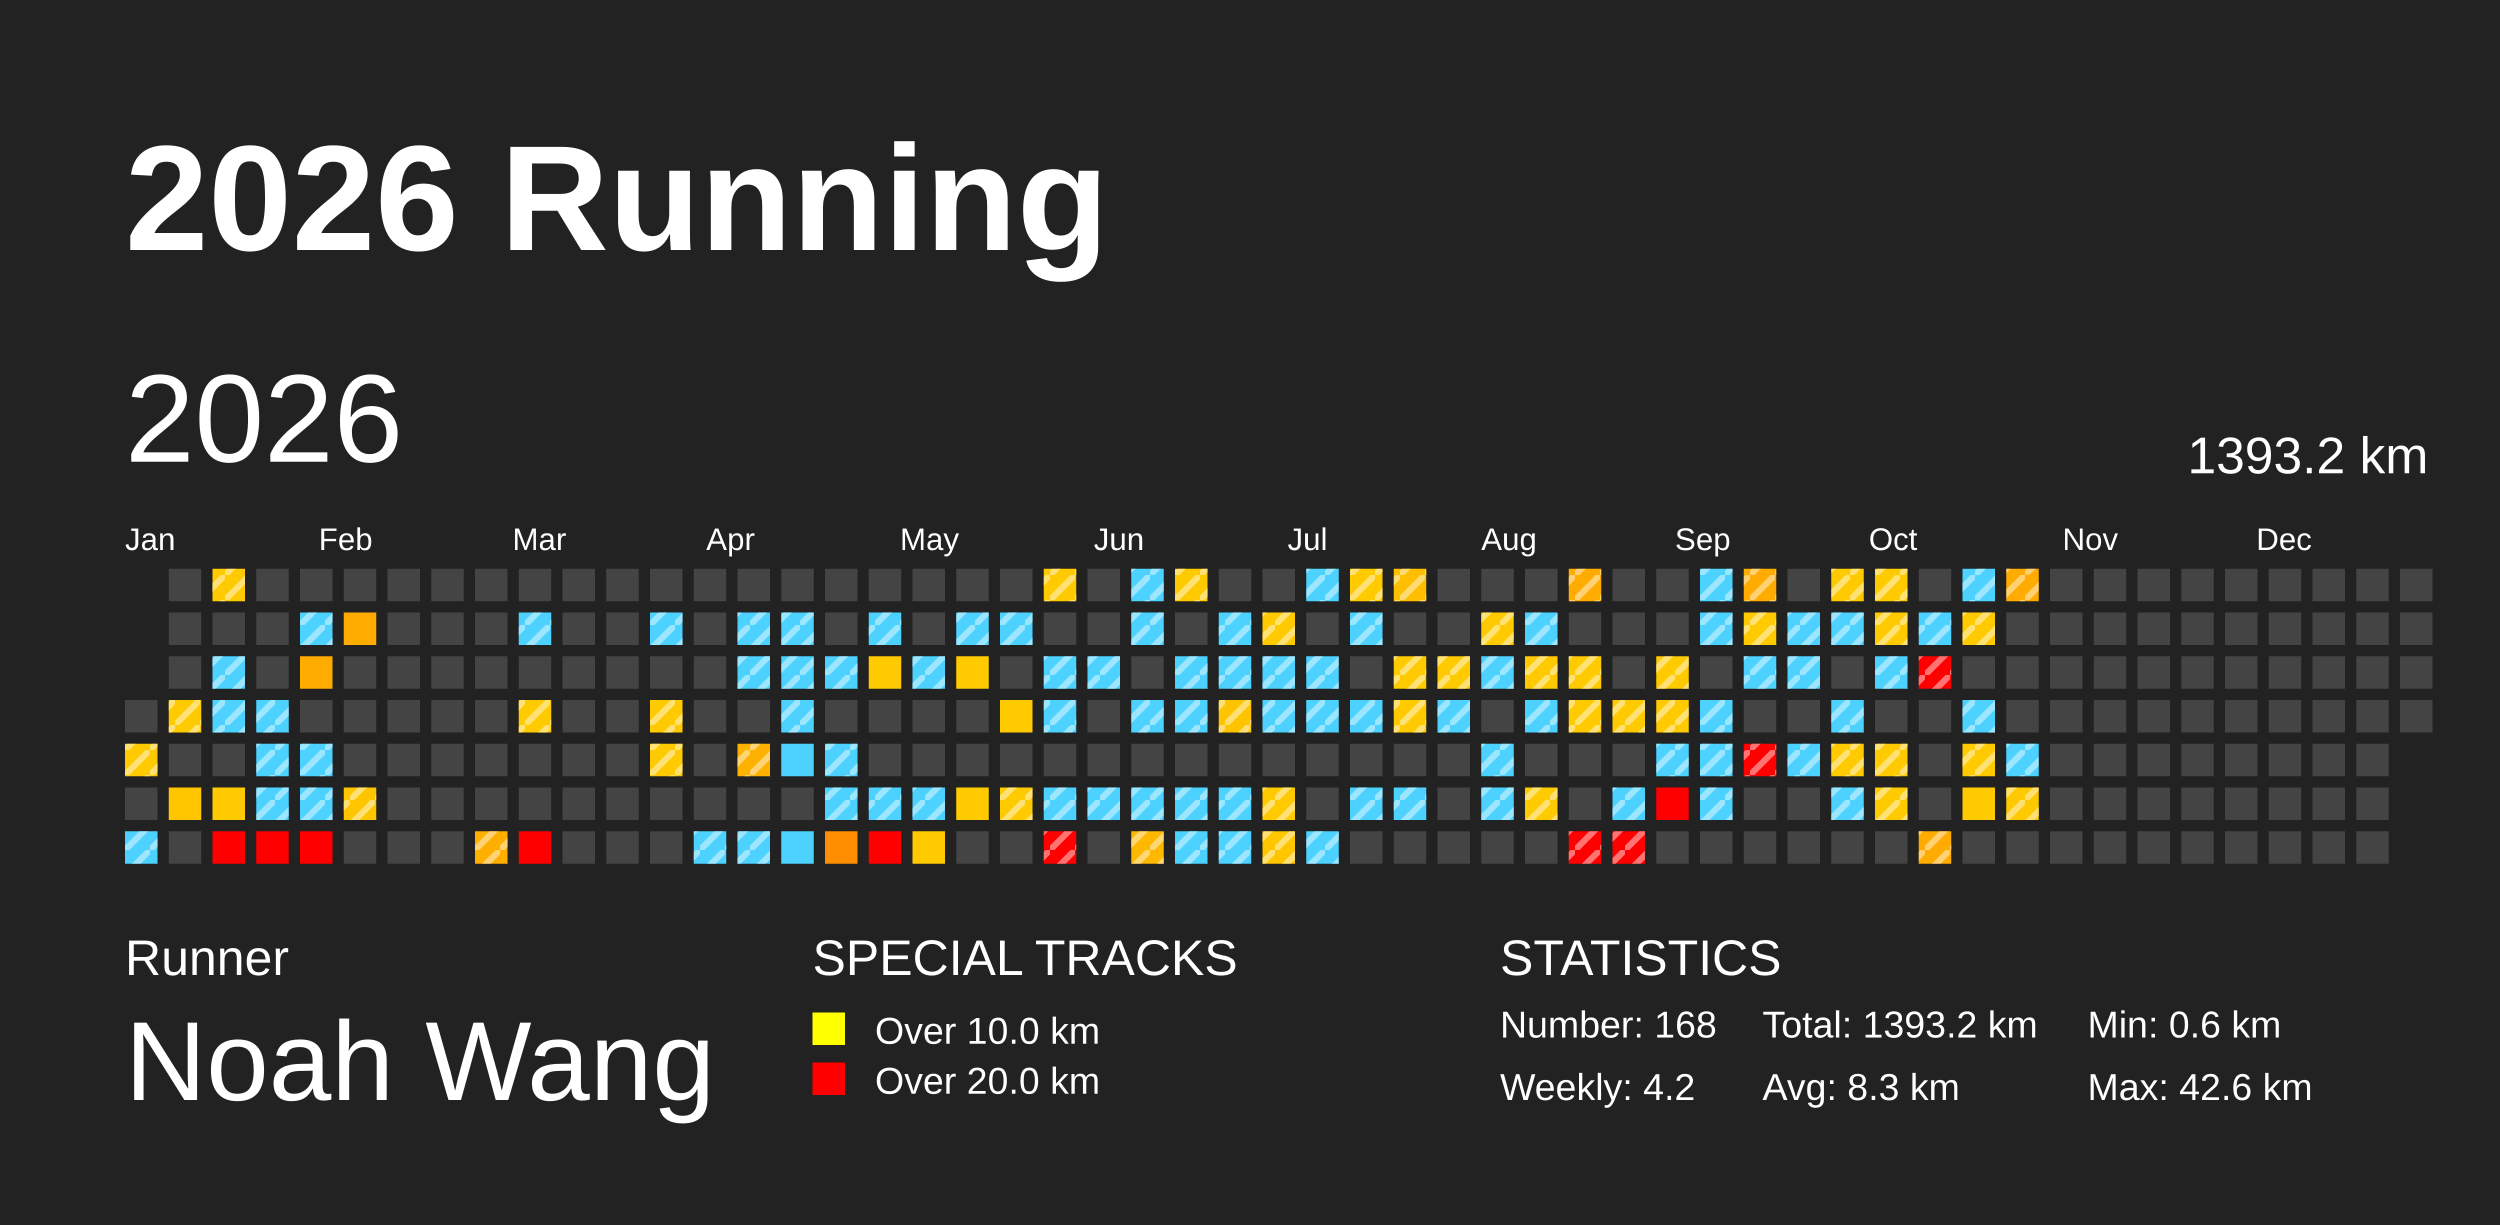
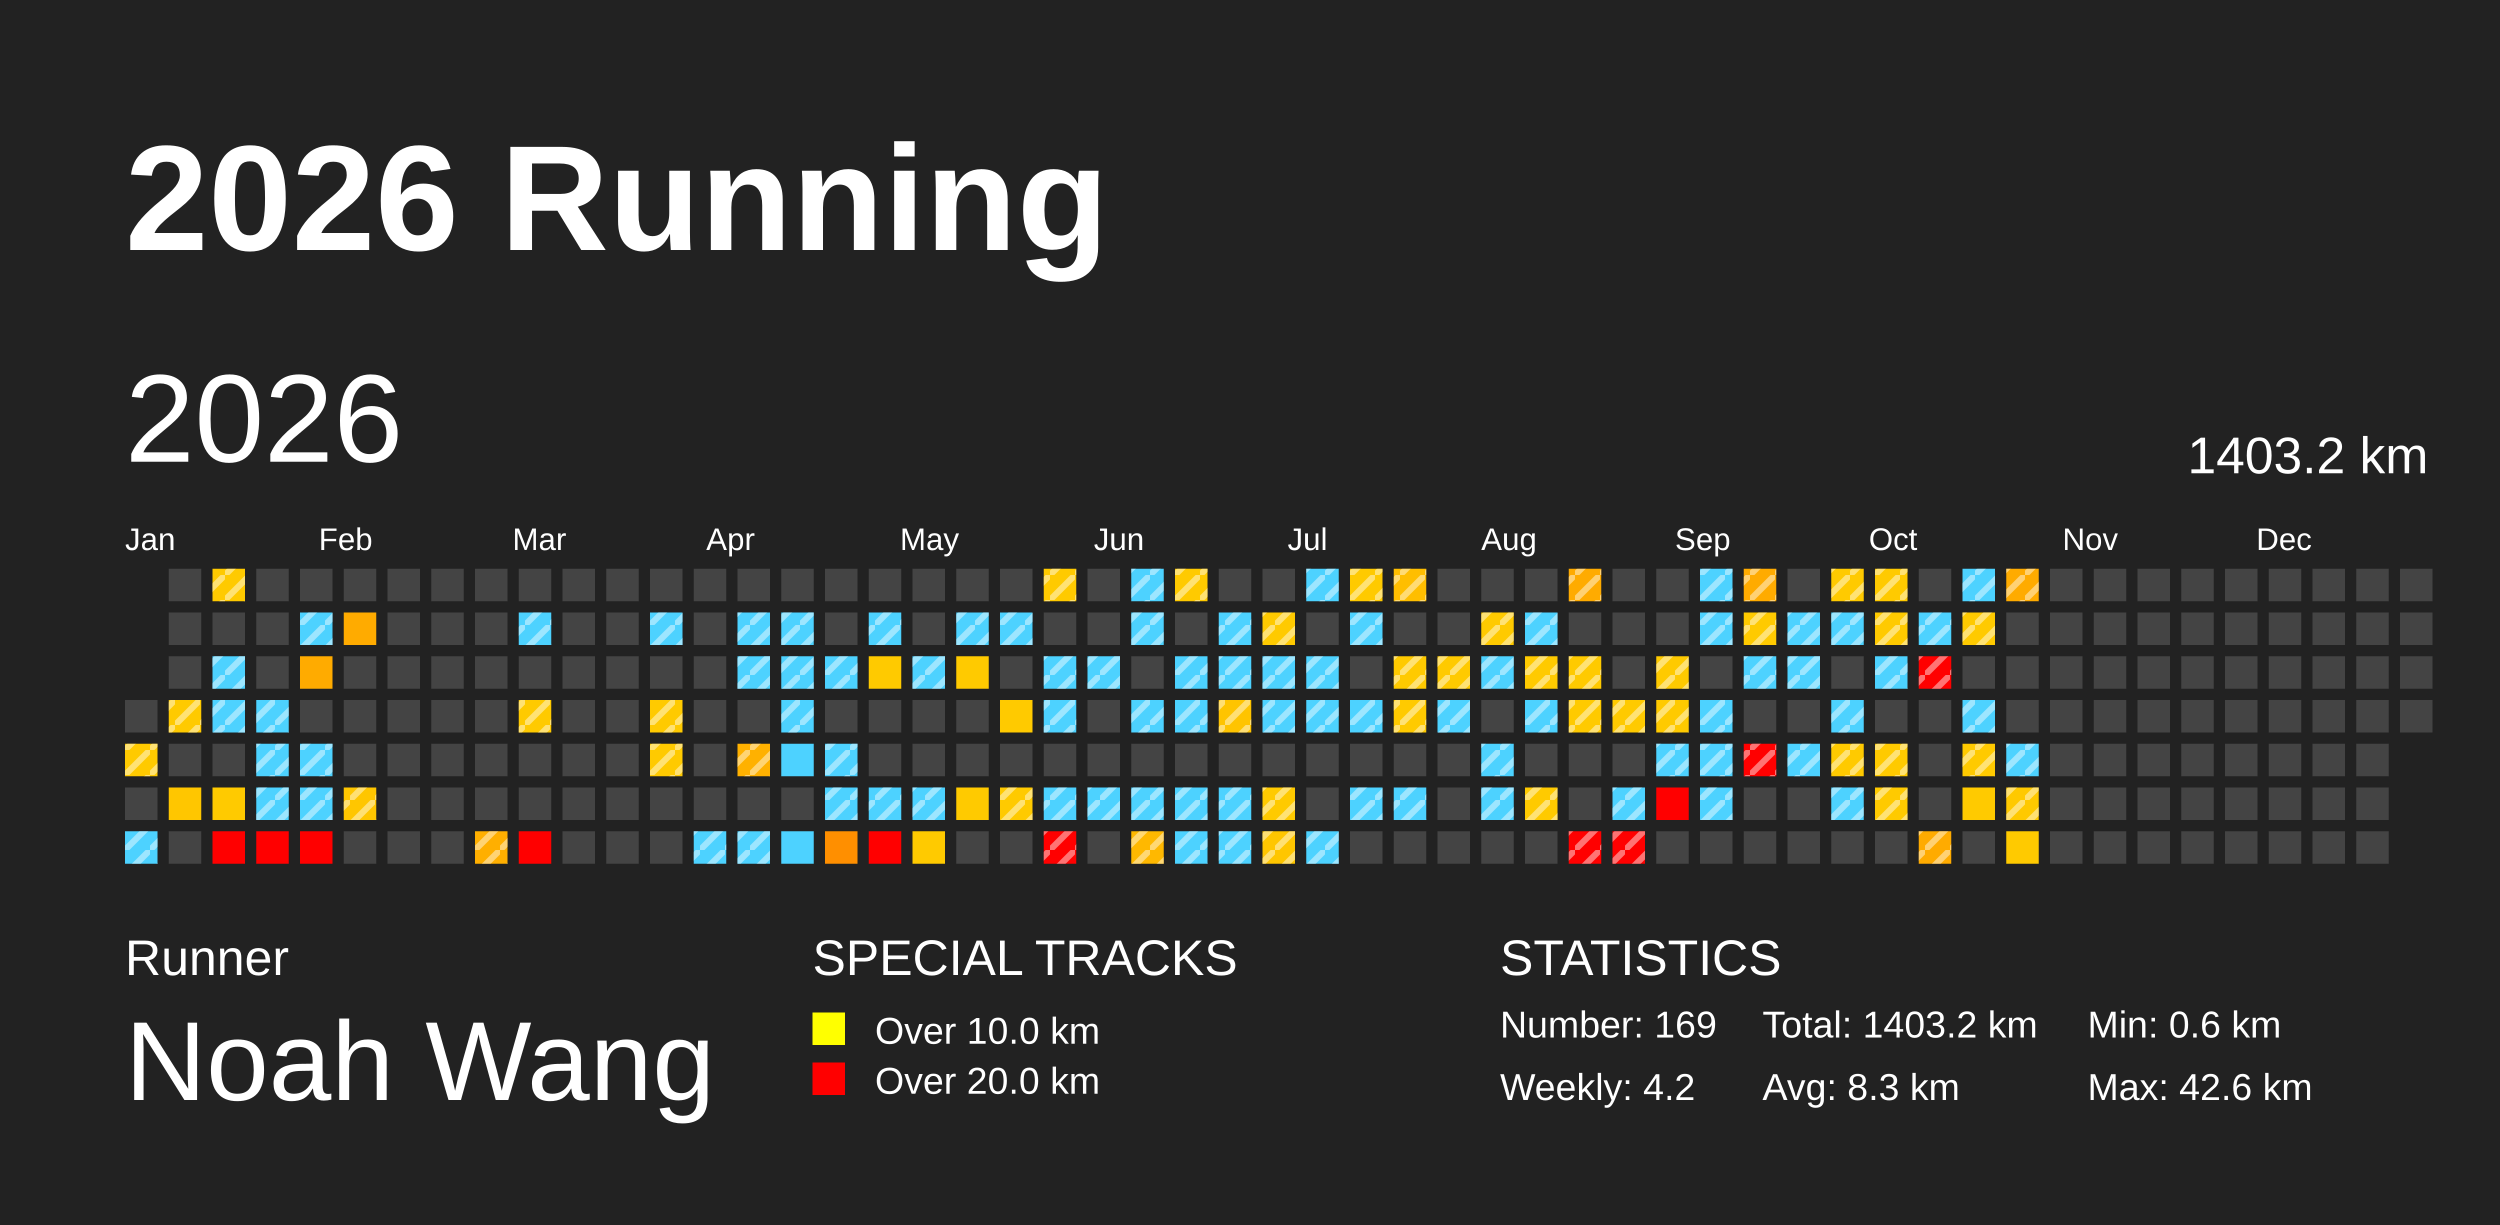
<svg xmlns="http://www.w3.org/2000/svg" baseProfile="full" height="98mm" version="1.1" viewBox="0,0,200,98" width="200mm">
  <defs>
    <pattern height="2" id="indoor-stripe" patternUnits="userSpaceOnUse" width="2">
      <line stroke="white" stroke-opacity="0.45" stroke-width="0.5" x1="0" x2="2" y1="2" y2="0" />
    </pattern>
  </defs>
  <rect fill="#222222" height="98" width="200" x="0" y="0" />
  <text fill="#FFFFFF" style="font-size:12px; font-family:Arial; font-weight:bold;" x="10" y="20">2026 Running</text>
  <text fill="#FFFFFF" style="font-size:4px; font-family:Arial" x="10" y="78">Runner</text>
  <text fill="#FFFFFF" style="font-size:9px; font-family:Arial" x="10" y="88">Noah Wang</text>
  <text fill="#FFFFFF" style="font-size:4px; font-family:Arial" x="65" y="78">SPECIAL TRACKS</text>
  <rect fill="yellow" height="2.6" width="2.6" x="65" y="81" />
  <text fill="#FFFFFF" style="font-size:3px; font-family:Arial" x="70" y="83.5">Over 10.0 km</text>
  <rect fill="red" height="2.6" width="2.6" x="65" y="85" />
  <text fill="#FFFFFF" style="font-size:3px; font-family:Arial" x="70" y="87.5">Over 20.0 km</text>
  <text fill="#FFFFFF" style="font-size:4px; font-family:Arial" x="120" y="78">STATISTICS</text>
-   <text fill="#FFFFFF" style="font-size:3px; font-family:Arial" x="120" y="83">Number: 168</text>
+   <text fill="#FFFFFF" style="font-size:3px; font-family:Arial" x="120" y="83">Number: 169</text>
  <text fill="#FFFFFF" style="font-size:3px; font-family:Arial" x="120" y="88">Weekly: 4.2</text>
-   <text fill="#FFFFFF" style="font-size:3px; font-family:Arial" x="141" y="83">Total: 1393.2 km</text>
+   <text fill="#FFFFFF" style="font-size:3px; font-family:Arial" x="141" y="83">Total: 1403.2 km</text>
  <text fill="#FFFFFF" style="font-size:3px; font-family:Arial" x="141" y="88">Avg: 8.3 km</text>
  <text fill="#FFFFFF" style="font-size:3px; font-family:Arial" x="167" y="83">Min: 0.6 km</text>
  <text fill="#FFFFFF" style="font-size:3px; font-family:Arial" x="167" y="88">Max: 42.6 km</text>
  <text dominant-baseline="hanging" fill="#FFFFFF" style="font-size:10.0px; font-family:Arial;" x="10" y="30">2026</text>
-   <text dominant-baseline="hanging" fill="#FFFFFF" style="font-size:4.125px; font-family:Arial;" x="175" y="35">1393.2 km</text>
+   <text dominant-baseline="hanging" fill="#FFFFFF" style="font-size:4.125px; font-family:Arial;" x="175" y="35">1403.2 km</text>
  <text fill="#FFFFFF" style="font-size:2.5px; font-family:Arial" x="10.0" y="44">Jan</text>
  <text fill="#FFFFFF" style="font-size:2.5px; font-family:Arial" x="25.5" y="44">Feb</text>
  <text fill="#FFFFFF" style="font-size:2.5px; font-family:Arial" x="41.0" y="44">Mar</text>
  <text fill="#FFFFFF" style="font-size:2.5px; font-family:Arial" x="56.5" y="44">Apr</text>
  <text fill="#FFFFFF" style="font-size:2.5px; font-family:Arial" x="72.0" y="44">May</text>
  <text fill="#FFFFFF" style="font-size:2.5px; font-family:Arial" x="87.5" y="44">Jun</text>
  <text fill="#FFFFFF" style="font-size:2.5px; font-family:Arial" x="103.0" y="44">Jul</text>
  <text fill="#FFFFFF" style="font-size:2.5px; font-family:Arial" x="118.5" y="44">Aug</text>
  <text fill="#FFFFFF" style="font-size:2.5px; font-family:Arial" x="134.0" y="44">Sep</text>
  <text fill="#FFFFFF" style="font-size:2.5px; font-family:Arial" x="149.5" y="44">Oct</text>
  <text fill="#FFFFFF" style="font-size:2.5px; font-family:Arial" x="165.0" y="44">Nov</text>
  <text fill="#FFFFFF" style="font-size:2.5px; font-family:Arial" x="180.5" y="44">Dec</text>
  <rect fill="#444444" height="2.6" width="2.6" x="10.0" y="56.0" />
  <rect fill="#ffca00" height="2.6" width="2.6" x="10.0" y="59.5" />
  <rect fill="url(#indoor-stripe)" height="2.6" style="pointer-events: none;" width="2.6" x="10.0" y="59.5" />
  <rect fill="#444444" height="2.6" width="2.6" x="10.0" y="63.0" />
  <rect fill="#4dd2ff" height="2.6" width="2.6" x="10.0" y="66.5" />
  <rect fill="url(#indoor-stripe)" height="2.6" style="pointer-events: none;" width="2.6" x="10.0" y="66.5" />
  <rect fill="#444444" height="2.6" width="2.6" x="13.5" y="45.5" />
  <rect fill="#444444" height="2.6" width="2.6" x="13.5" y="49.0" />
  <rect fill="#444444" height="2.6" width="2.6" x="13.5" y="52.5" />
  <rect fill="#ffca00" height="2.6" width="2.6" x="13.5" y="56.0" />
  <rect fill="url(#indoor-stripe)" height="2.6" style="pointer-events: none;" width="2.6" x="13.5" y="56.0" />
  <rect fill="#444444" height="2.6" width="2.6" x="13.5" y="59.5" />
  <rect fill="#ffc600" height="2.6" width="2.6" x="13.5" y="63.0" />
  <rect fill="#444444" height="2.6" width="2.6" x="13.5" y="66.5" />
  <rect fill="#ffca00" height="2.6" width="2.6" x="17.0" y="45.5" />
  <rect fill="url(#indoor-stripe)" height="2.6" style="pointer-events: none;" width="2.6" x="17.0" y="45.5" />
  <rect fill="#444444" height="2.6" width="2.6" x="17.0" y="49.0" />
  <rect fill="#4dd2ff" height="2.6" width="2.6" x="17.0" y="52.5" />
  <rect fill="url(#indoor-stripe)" height="2.6" style="pointer-events: none;" width="2.6" x="17.0" y="52.5" />
  <rect fill="#4dd2ff" height="2.6" width="2.6" x="17.0" y="56.0" />
  <rect fill="url(#indoor-stripe)" height="2.6" style="pointer-events: none;" width="2.6" x="17.0" y="56.0" />
  <rect fill="#444444" height="2.6" width="2.6" x="17.0" y="59.5" />
  <rect fill="#ffca00" height="2.6" width="2.6" x="17.0" y="63.0" />
  <rect fill="red" height="2.6" width="2.6" x="17.0" y="66.5" />
  <rect fill="#444444" height="2.6" width="2.6" x="20.5" y="45.5" />
  <rect fill="#444444" height="2.6" width="2.6" x="20.5" y="49.0" />
  <rect fill="#444444" height="2.6" width="2.6" x="20.5" y="52.5" />
  <rect fill="#4dd2ff" height="2.6" width="2.6" x="20.5" y="56.0" />
  <rect fill="url(#indoor-stripe)" height="2.6" style="pointer-events: none;" width="2.6" x="20.5" y="56.0" />
  <rect fill="#4dd2ff" height="2.6" width="2.6" x="20.5" y="59.5" />
  <rect fill="url(#indoor-stripe)" height="2.6" style="pointer-events: none;" width="2.6" x="20.5" y="59.5" />
  <rect fill="#4dd2ff" height="2.6" width="2.6" x="20.5" y="63.0" />
  <rect fill="url(#indoor-stripe)" height="2.6" style="pointer-events: none;" width="2.6" x="20.5" y="63.0" />
  <rect fill="red" height="2.6" width="2.6" x="20.5" y="66.5" />
  <rect fill="#444444" height="2.6" width="2.6" x="24.0" y="45.5" />
  <rect fill="#4dd2ff" height="2.6" width="2.6" x="24.0" y="49.0" />
  <rect fill="url(#indoor-stripe)" height="2.6" style="pointer-events: none;" width="2.6" x="24.0" y="49.0" />
  <rect fill="#ffab00" height="2.6" width="2.6" x="24.0" y="52.5" />
  <rect fill="#444444" height="2.6" width="2.6" x="24.0" y="56.0" />
  <rect fill="#4dd2ff" height="2.6" width="2.6" x="24.0" y="59.5" />
  <rect fill="url(#indoor-stripe)" height="2.6" style="pointer-events: none;" width="2.6" x="24.0" y="59.5" />
  <rect fill="#4dd2ff" height="2.6" width="2.6" x="24.0" y="63.0" />
  <rect fill="url(#indoor-stripe)" height="2.6" style="pointer-events: none;" width="2.6" x="24.0" y="63.0" />
  <rect fill="red" height="2.6" width="2.6" x="24.0" y="66.5" />
  <rect fill="#444444" height="2.6" width="2.6" x="27.5" y="45.5" />
  <rect fill="#ffab00" height="2.6" width="2.6" x="27.5" y="49.0" />
  <rect fill="#444444" height="2.6" width="2.6" x="27.5" y="52.5" />
  <rect fill="#444444" height="2.6" width="2.6" x="27.5" y="56.0" />
  <rect fill="#444444" height="2.6" width="2.6" x="27.5" y="59.5" />
  <rect fill="#ffc600" height="2.6" width="2.6" x="27.5" y="63.0" />
  <rect fill="url(#indoor-stripe)" height="2.6" style="pointer-events: none;" width="2.6" x="27.5" y="63.0" />
  <rect fill="#444444" height="2.6" width="2.6" x="27.5" y="66.5" />
  <rect fill="#444444" height="2.6" width="2.6" x="31.0" y="45.5" />
  <rect fill="#444444" height="2.6" width="2.6" x="31.0" y="49.0" />
  <rect fill="#444444" height="2.6" width="2.6" x="31.0" y="52.5" />
  <rect fill="#444444" height="2.6" width="2.6" x="31.0" y="56.0" />
  <rect fill="#444444" height="2.6" width="2.6" x="31.0" y="59.5" />
  <rect fill="#444444" height="2.6" width="2.6" x="31.0" y="63.0" />
  <rect fill="#444444" height="2.6" width="2.6" x="31.0" y="66.5" />
  <rect fill="#444444" height="2.6" width="2.6" x="34.5" y="45.5" />
  <rect fill="#444444" height="2.6" width="2.6" x="34.5" y="49.0" />
  <rect fill="#444444" height="2.6" width="2.6" x="34.5" y="52.5" />
  <rect fill="#444444" height="2.6" width="2.6" x="34.5" y="56.0" />
  <rect fill="#444444" height="2.6" width="2.6" x="34.5" y="59.5" />
  <rect fill="#444444" height="2.6" width="2.6" x="34.5" y="63.0" />
  <rect fill="#444444" height="2.6" width="2.6" x="34.5" y="66.5" />
  <rect fill="#444444" height="2.6" width="2.6" x="38.0" y="45.5" />
  <rect fill="#444444" height="2.6" width="2.6" x="38.0" y="49.0" />
  <rect fill="#444444" height="2.6" width="2.6" x="38.0" y="52.5" />
  <rect fill="#444444" height="2.6" width="2.6" x="38.0" y="56.0" />
  <rect fill="#444444" height="2.6" width="2.6" x="38.0" y="59.5" />
  <rect fill="#444444" height="2.6" width="2.6" x="38.0" y="63.0" />
  <rect fill="#ffaf00" height="2.6" width="2.6" x="38.0" y="66.5" />
  <rect fill="url(#indoor-stripe)" height="2.6" style="pointer-events: none;" width="2.6" x="38.0" y="66.5" />
  <rect fill="#444444" height="2.6" width="2.6" x="41.5" y="45.5" />
  <rect fill="#4dd2ff" height="2.6" width="2.6" x="41.5" y="49.0" />
  <rect fill="url(#indoor-stripe)" height="2.6" style="pointer-events: none;" width="2.6" x="41.5" y="49.0" />
  <rect fill="#444444" height="2.6" width="2.6" x="41.5" y="52.5" />
  <rect fill="#ffca00" height="2.6" width="2.6" x="41.5" y="56.0" />
  <rect fill="url(#indoor-stripe)" height="2.6" style="pointer-events: none;" width="2.6" x="41.5" y="56.0" />
  <rect fill="#444444" height="2.6" width="2.6" x="41.5" y="59.5" />
  <rect fill="#444444" height="2.6" width="2.6" x="41.5" y="63.0" />
  <rect fill="red" height="2.6" width="2.6" x="41.5" y="66.5" />
  <rect fill="#444444" height="2.6" width="2.6" x="45.0" y="45.5" />
  <rect fill="#444444" height="2.6" width="2.6" x="45.0" y="49.0" />
  <rect fill="#444444" height="2.6" width="2.6" x="45.0" y="52.5" />
  <rect fill="#444444" height="2.6" width="2.6" x="45.0" y="56.0" />
  <rect fill="#444444" height="2.6" width="2.6" x="45.0" y="59.5" />
  <rect fill="#444444" height="2.6" width="2.6" x="45.0" y="63.0" />
  <rect fill="#444444" height="2.6" width="2.6" x="45.0" y="66.5" />
  <rect fill="#444444" height="2.6" width="2.6" x="48.5" y="45.5" />
  <rect fill="#444444" height="2.6" width="2.6" x="48.5" y="49.0" />
  <rect fill="#444444" height="2.6" width="2.6" x="48.5" y="52.5" />
  <rect fill="#444444" height="2.6" width="2.6" x="48.5" y="56.0" />
  <rect fill="#444444" height="2.6" width="2.6" x="48.5" y="59.5" />
  <rect fill="#444444" height="2.6" width="2.6" x="48.5" y="63.0" />
  <rect fill="#444444" height="2.6" width="2.6" x="48.5" y="66.5" />
  <rect fill="#444444" height="2.6" width="2.6" x="52.0" y="45.5" />
  <rect fill="#4dd2ff" height="2.6" width="2.6" x="52.0" y="49.0" />
  <rect fill="url(#indoor-stripe)" height="2.6" style="pointer-events: none;" width="2.6" x="52.0" y="49.0" />
  <rect fill="#444444" height="2.6" width="2.6" x="52.0" y="52.5" />
  <rect fill="#ffca00" height="2.6" width="2.6" x="52.0" y="56.0" />
  <rect fill="url(#indoor-stripe)" height="2.6" style="pointer-events: none;" width="2.6" x="52.0" y="56.0" />
  <rect fill="#ffca00" height="2.6" width="2.6" x="52.0" y="59.5" />
  <rect fill="url(#indoor-stripe)" height="2.6" style="pointer-events: none;" width="2.6" x="52.0" y="59.5" />
  <rect fill="#444444" height="2.6" width="2.6" x="52.0" y="63.0" />
  <rect fill="#444444" height="2.6" width="2.6" x="52.0" y="66.5" />
  <rect fill="#444444" height="2.6" width="2.6" x="55.5" y="45.5" />
  <rect fill="#444444" height="2.6" width="2.6" x="55.5" y="49.0" />
  <rect fill="#444444" height="2.6" width="2.6" x="55.5" y="52.5" />
  <rect fill="#444444" height="2.6" width="2.6" x="55.5" y="56.0" />
  <rect fill="#444444" height="2.6" width="2.6" x="55.5" y="59.5" />
  <rect fill="#444444" height="2.6" width="2.6" x="55.5" y="63.0" />
  <rect fill="#4dd2ff" height="2.6" width="2.6" x="55.5" y="66.5" />
  <rect fill="url(#indoor-stripe)" height="2.6" style="pointer-events: none;" width="2.6" x="55.5" y="66.5" />
  <rect fill="#444444" height="2.6" width="2.6" x="59.0" y="45.5" />
  <rect fill="#4dd2ff" height="2.6" width="2.6" x="59.0" y="49.0" />
  <rect fill="url(#indoor-stripe)" height="2.6" style="pointer-events: none;" width="2.6" x="59.0" y="49.0" />
  <rect fill="#4dd2ff" height="2.6" width="2.6" x="59.0" y="52.5" />
  <rect fill="url(#indoor-stripe)" height="2.6" style="pointer-events: none;" width="2.6" x="59.0" y="52.5" />
  <rect fill="#444444" height="2.6" width="2.6" x="59.0" y="56.0" />
  <rect fill="#ffb100" height="2.6" width="2.6" x="59.0" y="59.5" />
  <rect fill="url(#indoor-stripe)" height="2.6" style="pointer-events: none;" width="2.6" x="59.0" y="59.5" />
  <rect fill="#444444" height="2.6" width="2.6" x="59.0" y="63.0" />
  <rect fill="#4dd2ff" height="2.6" width="2.6" x="59.0" y="66.5" />
  <rect fill="url(#indoor-stripe)" height="2.6" style="pointer-events: none;" width="2.6" x="59.0" y="66.5" />
  <rect fill="#444444" height="2.6" width="2.6" x="62.5" y="45.5" />
  <rect fill="#4dd2ff" height="2.6" width="2.6" x="62.5" y="49.0" />
  <rect fill="url(#indoor-stripe)" height="2.6" style="pointer-events: none;" width="2.6" x="62.5" y="49.0" />
  <rect fill="#4dd2ff" height="2.6" width="2.6" x="62.5" y="52.5" />
  <rect fill="url(#indoor-stripe)" height="2.6" style="pointer-events: none;" width="2.6" x="62.5" y="52.5" />
  <rect fill="#4dd2ff" height="2.6" width="2.6" x="62.5" y="56.0" />
  <rect fill="url(#indoor-stripe)" height="2.6" style="pointer-events: none;" width="2.6" x="62.5" y="56.0" />
  <rect fill="#4dd2ff" height="2.6" width="2.6" x="62.5" y="59.5" />
  <rect fill="#444444" height="2.6" width="2.6" x="62.5" y="63.0" />
  <rect fill="#4dd2ff" height="2.6" width="2.6" x="62.5" y="66.5" />
  <rect fill="#444444" height="2.6" width="2.6" x="66.0" y="45.5" />
  <rect fill="#444444" height="2.6" width="2.6" x="66.0" y="49.0" />
  <rect fill="#4dd2ff" height="2.6" width="2.6" x="66.0" y="52.5" />
  <rect fill="url(#indoor-stripe)" height="2.6" style="pointer-events: none;" width="2.6" x="66.0" y="52.5" />
  <rect fill="#444444" height="2.6" width="2.6" x="66.0" y="56.0" />
  <rect fill="#4dd2ff" height="2.6" width="2.6" x="66.0" y="59.5" />
  <rect fill="url(#indoor-stripe)" height="2.6" style="pointer-events: none;" width="2.6" x="66.0" y="59.5" />
  <rect fill="#4dd2ff" height="2.6" width="2.6" x="66.0" y="63.0" />
  <rect fill="url(#indoor-stripe)" height="2.6" style="pointer-events: none;" width="2.6" x="66.0" y="63.0" />
  <rect fill="#ff8f00" height="2.6" width="2.6" x="66.0" y="66.5" />
  <rect fill="#444444" height="2.6" width="2.6" x="69.5" y="45.5" />
  <rect fill="#4dd2ff" height="2.6" width="2.6" x="69.5" y="49.0" />
  <rect fill="url(#indoor-stripe)" height="2.6" style="pointer-events: none;" width="2.6" x="69.5" y="49.0" />
  <rect fill="#ffca00" height="2.6" width="2.6" x="69.5" y="52.5" />
  <rect fill="#444444" height="2.6" width="2.6" x="69.5" y="56.0" />
  <rect fill="#444444" height="2.6" width="2.6" x="69.5" y="59.5" />
  <rect fill="#4dd2ff" height="2.6" width="2.6" x="69.5" y="63.0" />
  <rect fill="url(#indoor-stripe)" height="2.6" style="pointer-events: none;" width="2.6" x="69.5" y="63.0" />
  <rect fill="red" height="2.6" width="2.6" x="69.5" y="66.5" />
  <rect fill="#444444" height="2.6" width="2.6" x="73.0" y="45.5" />
  <rect fill="#444444" height="2.6" width="2.6" x="73.0" y="49.0" />
  <rect fill="#4dd2ff" height="2.6" width="2.6" x="73.0" y="52.5" />
  <rect fill="url(#indoor-stripe)" height="2.6" style="pointer-events: none;" width="2.6" x="73.0" y="52.5" />
  <rect fill="#444444" height="2.6" width="2.6" x="73.0" y="56.0" />
  <rect fill="#444444" height="2.6" width="2.6" x="73.0" y="59.5" />
  <rect fill="#4dd2ff" height="2.6" width="2.6" x="73.0" y="63.0" />
  <rect fill="url(#indoor-stripe)" height="2.6" style="pointer-events: none;" width="2.6" x="73.0" y="63.0" />
  <rect fill="#ffca00" height="2.6" width="2.6" x="73.0" y="66.5" />
  <rect fill="#444444" height="2.6" width="2.6" x="76.5" y="45.5" />
  <rect fill="#4dd2ff" height="2.6" width="2.6" x="76.5" y="49.0" />
  <rect fill="url(#indoor-stripe)" height="2.6" style="pointer-events: none;" width="2.6" x="76.5" y="49.0" />
  <rect fill="#ffca00" height="2.6" width="2.6" x="76.5" y="52.5" />
  <rect fill="#444444" height="2.6" width="2.6" x="76.5" y="56.0" />
  <rect fill="#444444" height="2.6" width="2.6" x="76.5" y="59.5" />
  <rect fill="#ffca00" height="2.6" width="2.6" x="76.5" y="63.0" />
  <rect fill="#444444" height="2.6" width="2.6" x="76.5" y="66.5" />
  <rect fill="#444444" height="2.6" width="2.6" x="80.0" y="45.5" />
  <rect fill="#4dd2ff" height="2.6" width="2.6" x="80.0" y="49.0" />
  <rect fill="url(#indoor-stripe)" height="2.6" style="pointer-events: none;" width="2.6" x="80.0" y="49.0" />
  <rect fill="#444444" height="2.6" width="2.6" x="80.0" y="52.5" />
  <rect fill="#ffca00" height="2.6" width="2.6" x="80.0" y="56.0" />
  <rect fill="#444444" height="2.6" width="2.6" x="80.0" y="59.5" />
  <rect fill="#ffca00" height="2.6" width="2.6" x="80.0" y="63.0" />
  <rect fill="url(#indoor-stripe)" height="2.6" style="pointer-events: none;" width="2.6" x="80.0" y="63.0" />
  <rect fill="#444444" height="2.6" width="2.6" x="80.0" y="66.5" />
  <rect fill="#ffca00" height="2.6" width="2.6" x="83.5" y="45.5" />
  <rect fill="url(#indoor-stripe)" height="2.6" style="pointer-events: none;" width="2.6" x="83.5" y="45.5" />
  <rect fill="#444444" height="2.6" width="2.6" x="83.5" y="49.0" />
  <rect fill="#4dd2ff" height="2.6" width="2.6" x="83.5" y="52.5" />
  <rect fill="url(#indoor-stripe)" height="2.6" style="pointer-events: none;" width="2.6" x="83.5" y="52.5" />
  <rect fill="#4dd2ff" height="2.6" width="2.6" x="83.5" y="56.0" />
  <rect fill="url(#indoor-stripe)" height="2.6" style="pointer-events: none;" width="2.6" x="83.5" y="56.0" />
  <rect fill="#444444" height="2.6" width="2.6" x="83.5" y="59.5" />
  <rect fill="#4dd2ff" height="2.6" width="2.6" x="83.5" y="63.0" />
  <rect fill="url(#indoor-stripe)" height="2.6" style="pointer-events: none;" width="2.6" x="83.5" y="63.0" />
  <rect fill="red" height="2.6" width="2.6" x="83.5" y="66.5" />
  <rect fill="url(#indoor-stripe)" height="2.6" style="pointer-events: none;" width="2.6" x="83.5" y="66.5" />
  <rect fill="#444444" height="2.6" width="2.6" x="87.0" y="45.5" />
  <rect fill="#444444" height="2.6" width="2.6" x="87.0" y="49.0" />
  <rect fill="#4dd2ff" height="2.6" width="2.6" x="87.0" y="52.5" />
  <rect fill="url(#indoor-stripe)" height="2.6" style="pointer-events: none;" width="2.6" x="87.0" y="52.5" />
  <rect fill="#444444" height="2.6" width="2.6" x="87.0" y="56.0" />
  <rect fill="#444444" height="2.6" width="2.6" x="87.0" y="59.5" />
  <rect fill="#4dd2ff" height="2.6" width="2.6" x="87.0" y="63.0" />
  <rect fill="url(#indoor-stripe)" height="2.6" style="pointer-events: none;" width="2.6" x="87.0" y="63.0" />
  <rect fill="#444444" height="2.6" width="2.6" x="87.0" y="66.5" />
  <rect fill="#4dd2ff" height="2.6" width="2.6" x="90.5" y="45.5" />
  <rect fill="url(#indoor-stripe)" height="2.6" style="pointer-events: none;" width="2.6" x="90.5" y="45.5" />
  <rect fill="#4dd2ff" height="2.6" width="2.6" x="90.5" y="49.0" />
  <rect fill="url(#indoor-stripe)" height="2.6" style="pointer-events: none;" width="2.6" x="90.5" y="49.0" />
  <rect fill="#444444" height="2.6" width="2.6" x="90.5" y="52.5" />
  <rect fill="#4dd2ff" height="2.6" width="2.6" x="90.5" y="56.0" />
  <rect fill="url(#indoor-stripe)" height="2.6" style="pointer-events: none;" width="2.6" x="90.5" y="56.0" />
  <rect fill="#444444" height="2.6" width="2.6" x="90.5" y="59.5" />
  <rect fill="#4dd2ff" height="2.6" width="2.6" x="90.5" y="63.0" />
  <rect fill="url(#indoor-stripe)" height="2.6" style="pointer-events: none;" width="2.6" x="90.5" y="63.0" />
  <rect fill="#ffb800" height="2.6" width="2.6" x="90.5" y="66.5" />
  <rect fill="url(#indoor-stripe)" height="2.6" style="pointer-events: none;" width="2.6" x="90.5" y="66.5" />
  <rect fill="#ffca00" height="2.6" width="2.6" x="94.0" y="45.5" />
  <rect fill="url(#indoor-stripe)" height="2.6" style="pointer-events: none;" width="2.6" x="94.0" y="45.5" />
  <rect fill="#444444" height="2.6" width="2.6" x="94.0" y="49.0" />
  <rect fill="#4dd2ff" height="2.6" width="2.6" x="94.0" y="52.5" />
  <rect fill="url(#indoor-stripe)" height="2.6" style="pointer-events: none;" width="2.6" x="94.0" y="52.5" />
  <rect fill="#4dd2ff" height="2.6" width="2.6" x="94.0" y="56.0" />
  <rect fill="url(#indoor-stripe)" height="2.6" style="pointer-events: none;" width="2.6" x="94.0" y="56.0" />
  <rect fill="#444444" height="2.6" width="2.6" x="94.0" y="59.5" />
  <rect fill="#4dd2ff" height="2.6" width="2.6" x="94.0" y="63.0" />
  <rect fill="url(#indoor-stripe)" height="2.6" style="pointer-events: none;" width="2.6" x="94.0" y="63.0" />
  <rect fill="#4dd2ff" height="2.6" width="2.6" x="94.0" y="66.5" />
  <rect fill="url(#indoor-stripe)" height="2.6" style="pointer-events: none;" width="2.6" x="94.0" y="66.5" />
  <rect fill="#444444" height="2.6" width="2.6" x="97.5" y="45.5" />
  <rect fill="#4dd2ff" height="2.6" width="2.6" x="97.5" y="49.0" />
  <rect fill="url(#indoor-stripe)" height="2.6" style="pointer-events: none;" width="2.6" x="97.5" y="49.0" />
  <rect fill="#4dd2ff" height="2.6" width="2.6" x="97.5" y="52.5" />
  <rect fill="url(#indoor-stripe)" height="2.6" style="pointer-events: none;" width="2.6" x="97.5" y="52.5" />
  <rect fill="#ffc400" height="2.6" width="2.6" x="97.5" y="56.0" />
  <rect fill="url(#indoor-stripe)" height="2.6" style="pointer-events: none;" width="2.6" x="97.5" y="56.0" />
  <rect fill="#444444" height="2.6" width="2.6" x="97.5" y="59.5" />
  <rect fill="#4dd2ff" height="2.6" width="2.6" x="97.5" y="63.0" />
  <rect fill="url(#indoor-stripe)" height="2.6" style="pointer-events: none;" width="2.6" x="97.5" y="63.0" />
  <rect fill="#4dd2ff" height="2.6" width="2.6" x="97.5" y="66.5" />
  <rect fill="url(#indoor-stripe)" height="2.6" style="pointer-events: none;" width="2.6" x="97.5" y="66.5" />
  <rect fill="#444444" height="2.6" width="2.6" x="101.0" y="45.5" />
  <rect fill="#ffca00" height="2.6" width="2.6" x="101.0" y="49.0" />
  <rect fill="url(#indoor-stripe)" height="2.6" style="pointer-events: none;" width="2.6" x="101.0" y="49.0" />
  <rect fill="#4dd2ff" height="2.6" width="2.6" x="101.0" y="52.5" />
  <rect fill="url(#indoor-stripe)" height="2.6" style="pointer-events: none;" width="2.6" x="101.0" y="52.5" />
  <rect fill="#4dd2ff" height="2.6" width="2.6" x="101.0" y="56.0" />
  <rect fill="url(#indoor-stripe)" height="2.6" style="pointer-events: none;" width="2.6" x="101.0" y="56.0" />
  <rect fill="#444444" height="2.6" width="2.6" x="101.0" y="59.5" />
  <rect fill="#ffca00" height="2.6" width="2.6" x="101.0" y="63.0" />
  <rect fill="url(#indoor-stripe)" height="2.6" style="pointer-events: none;" width="2.6" x="101.0" y="63.0" />
  <rect fill="#ffc600" height="2.6" width="2.6" x="101.0" y="66.5" />
  <rect fill="url(#indoor-stripe)" height="2.6" style="pointer-events: none;" width="2.6" x="101.0" y="66.5" />
  <rect fill="#4dd2ff" height="2.6" width="2.6" x="104.5" y="45.5" />
  <rect fill="url(#indoor-stripe)" height="2.6" style="pointer-events: none;" width="2.6" x="104.5" y="45.5" />
  <rect fill="#444444" height="2.6" width="2.6" x="104.5" y="49.0" />
  <rect fill="#4dd2ff" height="2.6" width="2.6" x="104.5" y="52.5" />
  <rect fill="url(#indoor-stripe)" height="2.6" style="pointer-events: none;" width="2.6" x="104.5" y="52.5" />
  <rect fill="#4dd2ff" height="2.6" width="2.6" x="104.5" y="56.0" />
  <rect fill="url(#indoor-stripe)" height="2.6" style="pointer-events: none;" width="2.6" x="104.5" y="56.0" />
  <rect fill="#444444" height="2.6" width="2.6" x="104.5" y="59.5" />
  <rect fill="#444444" height="2.6" width="2.6" x="104.5" y="63.0" />
  <rect fill="#4dd2ff" height="2.6" width="2.6" x="104.5" y="66.5" />
  <rect fill="url(#indoor-stripe)" height="2.6" style="pointer-events: none;" width="2.6" x="104.5" y="66.5" />
  <rect fill="#ffca00" height="2.6" width="2.6" x="108.0" y="45.5" />
  <rect fill="url(#indoor-stripe)" height="2.6" style="pointer-events: none;" width="2.6" x="108.0" y="45.5" />
  <rect fill="#4dd2ff" height="2.6" width="2.6" x="108.0" y="49.0" />
  <rect fill="url(#indoor-stripe)" height="2.6" style="pointer-events: none;" width="2.6" x="108.0" y="49.0" />
  <rect fill="#444444" height="2.6" width="2.6" x="108.0" y="52.5" />
  <rect fill="#4dd2ff" height="2.6" width="2.6" x="108.0" y="56.0" />
  <rect fill="url(#indoor-stripe)" height="2.6" style="pointer-events: none;" width="2.6" x="108.0" y="56.0" />
  <rect fill="#444444" height="2.6" width="2.6" x="108.0" y="59.5" />
  <rect fill="#4dd2ff" height="2.6" width="2.6" x="108.0" y="63.0" />
  <rect fill="url(#indoor-stripe)" height="2.6" style="pointer-events: none;" width="2.6" x="108.0" y="63.0" />
  <rect fill="#444444" height="2.6" width="2.6" x="108.0" y="66.5" />
  <rect fill="#ffbe00" height="2.6" width="2.6" x="111.5" y="45.5" />
  <rect fill="url(#indoor-stripe)" height="2.6" style="pointer-events: none;" width="2.6" x="111.5" y="45.5" />
  <rect fill="#444444" height="2.6" width="2.6" x="111.5" y="49.0" />
  <rect fill="#ffca00" height="2.6" width="2.6" x="111.5" y="52.5" />
  <rect fill="url(#indoor-stripe)" height="2.6" style="pointer-events: none;" width="2.6" x="111.5" y="52.5" />
  <rect fill="#ffca00" height="2.6" width="2.6" x="111.5" y="56.0" />
  <rect fill="url(#indoor-stripe)" height="2.6" style="pointer-events: none;" width="2.6" x="111.5" y="56.0" />
  <rect fill="#444444" height="2.6" width="2.6" x="111.5" y="59.5" />
  <rect fill="#4dd2ff" height="2.6" width="2.6" x="111.5" y="63.0" />
  <rect fill="url(#indoor-stripe)" height="2.6" style="pointer-events: none;" width="2.6" x="111.5" y="63.0" />
  <rect fill="#444444" height="2.6" width="2.6" x="111.5" y="66.5" />
  <rect fill="#444444" height="2.6" width="2.6" x="115.0" y="45.5" />
  <rect fill="#444444" height="2.6" width="2.6" x="115.0" y="49.0" />
  <rect fill="#ffca00" height="2.6" width="2.6" x="115.0" y="52.5" />
  <rect fill="url(#indoor-stripe)" height="2.6" style="pointer-events: none;" width="2.6" x="115.0" y="52.5" />
  <rect fill="#4dd2ff" height="2.6" width="2.6" x="115.0" y="56.0" />
  <rect fill="url(#indoor-stripe)" height="2.6" style="pointer-events: none;" width="2.6" x="115.0" y="56.0" />
  <rect fill="#444444" height="2.6" width="2.6" x="115.0" y="59.5" />
  <rect fill="#444444" height="2.6" width="2.6" x="115.0" y="63.0" />
  <rect fill="#444444" height="2.6" width="2.6" x="115.0" y="66.5" />
  <rect fill="#444444" height="2.6" width="2.6" x="118.5" y="45.5" />
  <rect fill="#ffca00" height="2.6" width="2.6" x="118.5" y="49.0" />
  <rect fill="url(#indoor-stripe)" height="2.6" style="pointer-events: none;" width="2.6" x="118.5" y="49.0" />
  <rect fill="#4dd2ff" height="2.6" width="2.6" x="118.5" y="52.5" />
  <rect fill="url(#indoor-stripe)" height="2.6" style="pointer-events: none;" width="2.6" x="118.5" y="52.5" />
  <rect fill="#444444" height="2.6" width="2.6" x="118.5" y="56.0" />
  <rect fill="#4dd2ff" height="2.6" width="2.6" x="118.5" y="59.5" />
  <rect fill="url(#indoor-stripe)" height="2.6" style="pointer-events: none;" width="2.6" x="118.5" y="59.5" />
  <rect fill="#4dd2ff" height="2.6" width="2.6" x="118.5" y="63.0" />
  <rect fill="url(#indoor-stripe)" height="2.6" style="pointer-events: none;" width="2.6" x="118.5" y="63.0" />
  <rect fill="#444444" height="2.6" width="2.6" x="118.5" y="66.5" />
  <rect fill="#444444" height="2.6" width="2.6" x="122.0" y="45.5" />
  <rect fill="#4dd2ff" height="2.6" width="2.6" x="122.0" y="49.0" />
  <rect fill="url(#indoor-stripe)" height="2.6" style="pointer-events: none;" width="2.6" x="122.0" y="49.0" />
  <rect fill="#ffca00" height="2.6" width="2.6" x="122.0" y="52.5" />
  <rect fill="url(#indoor-stripe)" height="2.6" style="pointer-events: none;" width="2.6" x="122.0" y="52.5" />
  <rect fill="#4dd2ff" height="2.6" width="2.6" x="122.0" y="56.0" />
  <rect fill="url(#indoor-stripe)" height="2.6" style="pointer-events: none;" width="2.6" x="122.0" y="56.0" />
  <rect fill="#444444" height="2.6" width="2.6" x="122.0" y="59.5" />
  <rect fill="#ffca00" height="2.6" width="2.6" x="122.0" y="63.0" />
  <rect fill="url(#indoor-stripe)" height="2.6" style="pointer-events: none;" width="2.6" x="122.0" y="63.0" />
  <rect fill="#444444" height="2.6" width="2.6" x="122.0" y="66.5" />
  <rect fill="#ffab00" height="2.6" width="2.6" x="125.5" y="45.5" />
  <rect fill="url(#indoor-stripe)" height="2.6" style="pointer-events: none;" width="2.6" x="125.5" y="45.5" />
  <rect fill="#444444" height="2.6" width="2.6" x="125.5" y="49.0" />
  <rect fill="#ffca00" height="2.6" width="2.6" x="125.5" y="52.5" />
  <rect fill="url(#indoor-stripe)" height="2.6" style="pointer-events: none;" width="2.6" x="125.5" y="52.5" />
  <rect fill="#ffca00" height="2.6" width="2.6" x="125.5" y="56.0" />
  <rect fill="url(#indoor-stripe)" height="2.6" style="pointer-events: none;" width="2.6" x="125.5" y="56.0" />
  <rect fill="#444444" height="2.6" width="2.6" x="125.5" y="59.5" />
  <rect fill="#444444" height="2.6" width="2.6" x="125.5" y="63.0" />
  <rect fill="red" height="2.6" width="2.6" x="125.5" y="66.5" />
  <rect fill="url(#indoor-stripe)" height="2.6" style="pointer-events: none;" width="2.6" x="125.5" y="66.5" />
  <rect fill="#444444" height="2.6" width="2.6" x="129.0" y="45.5" />
  <rect fill="#444444" height="2.6" width="2.6" x="129.0" y="49.0" />
  <rect fill="#444444" height="2.6" width="2.6" x="129.0" y="52.5" />
  <rect fill="#ffca00" height="2.6" width="2.6" x="129.0" y="56.0" />
  <rect fill="url(#indoor-stripe)" height="2.6" style="pointer-events: none;" width="2.6" x="129.0" y="56.0" />
  <rect fill="#444444" height="2.6" width="2.6" x="129.0" y="59.5" />
  <rect fill="#4dd2ff" height="2.6" width="2.6" x="129.0" y="63.0" />
  <rect fill="url(#indoor-stripe)" height="2.6" style="pointer-events: none;" width="2.6" x="129.0" y="63.0" />
  <rect fill="red" height="2.6" width="2.6" x="129.0" y="66.5" />
  <rect fill="url(#indoor-stripe)" height="2.6" style="pointer-events: none;" width="2.6" x="129.0" y="66.5" />
  <rect fill="#444444" height="2.6" width="2.6" x="132.5" y="45.5" />
  <rect fill="#444444" height="2.6" width="2.6" x="132.5" y="49.0" />
  <rect fill="#ffca00" height="2.6" width="2.6" x="132.5" y="52.5" />
  <rect fill="url(#indoor-stripe)" height="2.6" style="pointer-events: none;" width="2.6" x="132.5" y="52.5" />
  <rect fill="#ffca00" height="2.6" width="2.6" x="132.5" y="56.0" />
  <rect fill="url(#indoor-stripe)" height="2.6" style="pointer-events: none;" width="2.6" x="132.5" y="56.0" />
  <rect fill="#4dd2ff" height="2.6" width="2.6" x="132.5" y="59.5" />
  <rect fill="url(#indoor-stripe)" height="2.6" style="pointer-events: none;" width="2.6" x="132.5" y="59.5" />
  <rect fill="red" height="2.6" width="2.6" x="132.5" y="63.0" />
  <rect fill="#444444" height="2.6" width="2.6" x="132.5" y="66.5" />
  <rect fill="#4dd2ff" height="2.6" width="2.6" x="136.0" y="45.5" />
  <rect fill="url(#indoor-stripe)" height="2.6" style="pointer-events: none;" width="2.6" x="136.0" y="45.5" />
  <rect fill="#4dd2ff" height="2.6" width="2.6" x="136.0" y="49.0" />
  <rect fill="url(#indoor-stripe)" height="2.6" style="pointer-events: none;" width="2.6" x="136.0" y="49.0" />
  <rect fill="#444444" height="2.6" width="2.6" x="136.0" y="52.5" />
  <rect fill="#4dd2ff" height="2.6" width="2.6" x="136.0" y="56.0" />
  <rect fill="url(#indoor-stripe)" height="2.6" style="pointer-events: none;" width="2.6" x="136.0" y="56.0" />
  <rect fill="#4dd2ff" height="2.6" width="2.6" x="136.0" y="59.5" />
  <rect fill="url(#indoor-stripe)" height="2.6" style="pointer-events: none;" width="2.6" x="136.0" y="59.5" />
  <rect fill="#4dd2ff" height="2.6" width="2.6" x="136.0" y="63.0" />
  <rect fill="url(#indoor-stripe)" height="2.6" style="pointer-events: none;" width="2.6" x="136.0" y="63.0" />
  <rect fill="#444444" height="2.6" width="2.6" x="136.0" y="66.5" />
  <rect fill="#ffab00" height="2.6" width="2.6" x="139.5" y="45.5" />
  <rect fill="url(#indoor-stripe)" height="2.6" style="pointer-events: none;" width="2.6" x="139.5" y="45.5" />
  <rect fill="#ffca00" height="2.6" width="2.6" x="139.5" y="49.0" />
  <rect fill="url(#indoor-stripe)" height="2.6" style="pointer-events: none;" width="2.6" x="139.5" y="49.0" />
  <rect fill="#4dd2ff" height="2.6" width="2.6" x="139.5" y="52.5" />
  <rect fill="url(#indoor-stripe)" height="2.6" style="pointer-events: none;" width="2.6" x="139.5" y="52.5" />
  <rect fill="#444444" height="2.6" width="2.6" x="139.5" y="56.0" />
  <rect fill="red" height="2.6" width="2.6" x="139.5" y="59.5" />
  <rect fill="url(#indoor-stripe)" height="2.6" style="pointer-events: none;" width="2.6" x="139.5" y="59.5" />
  <rect fill="#444444" height="2.6" width="2.6" x="139.5" y="63.0" />
  <rect fill="#444444" height="2.6" width="2.6" x="139.5" y="66.5" />
  <rect fill="#444444" height="2.6" width="2.6" x="143.0" y="45.5" />
  <rect fill="#4dd2ff" height="2.6" width="2.6" x="143.0" y="49.0" />
  <rect fill="url(#indoor-stripe)" height="2.6" style="pointer-events: none;" width="2.6" x="143.0" y="49.0" />
  <rect fill="#4dd2ff" height="2.6" width="2.6" x="143.0" y="52.5" />
  <rect fill="url(#indoor-stripe)" height="2.6" style="pointer-events: none;" width="2.6" x="143.0" y="52.5" />
  <rect fill="#444444" height="2.6" width="2.6" x="143.0" y="56.0" />
  <rect fill="#4dd2ff" height="2.6" width="2.6" x="143.0" y="59.5" />
  <rect fill="url(#indoor-stripe)" height="2.6" style="pointer-events: none;" width="2.6" x="143.0" y="59.5" />
  <rect fill="#444444" height="2.6" width="2.6" x="143.0" y="63.0" />
  <rect fill="#444444" height="2.6" width="2.6" x="143.0" y="66.5" />
  <rect fill="#ffca00" height="2.6" width="2.6" x="146.5" y="45.5" />
  <rect fill="url(#indoor-stripe)" height="2.6" style="pointer-events: none;" width="2.6" x="146.5" y="45.5" />
  <rect fill="#4dd2ff" height="2.6" width="2.6" x="146.5" y="49.0" />
  <rect fill="url(#indoor-stripe)" height="2.6" style="pointer-events: none;" width="2.6" x="146.5" y="49.0" />
  <rect fill="#444444" height="2.6" width="2.6" x="146.5" y="52.5" />
  <rect fill="#4dd2ff" height="2.6" width="2.6" x="146.5" y="56.0" />
  <rect fill="url(#indoor-stripe)" height="2.6" style="pointer-events: none;" width="2.6" x="146.5" y="56.0" />
  <rect fill="#ffca00" height="2.6" width="2.6" x="146.5" y="59.5" />
  <rect fill="url(#indoor-stripe)" height="2.6" style="pointer-events: none;" width="2.6" x="146.5" y="59.5" />
  <rect fill="#4dd2ff" height="2.6" width="2.6" x="146.5" y="63.0" />
  <rect fill="url(#indoor-stripe)" height="2.6" style="pointer-events: none;" width="2.6" x="146.5" y="63.0" />
  <rect fill="#444444" height="2.6" width="2.6" x="146.5" y="66.5" />
  <rect fill="#ffca00" height="2.6" width="2.6" x="150.0" y="45.5" />
  <rect fill="url(#indoor-stripe)" height="2.6" style="pointer-events: none;" width="2.6" x="150.0" y="45.5" />
  <rect fill="#ffca00" height="2.6" width="2.6" x="150.0" y="49.0" />
  <rect fill="url(#indoor-stripe)" height="2.6" style="pointer-events: none;" width="2.6" x="150.0" y="49.0" />
  <rect fill="#4dd2ff" height="2.6" width="2.6" x="150.0" y="52.5" />
  <rect fill="url(#indoor-stripe)" height="2.6" style="pointer-events: none;" width="2.6" x="150.0" y="52.5" />
  <rect fill="#444444" height="2.6" width="2.6" x="150.0" y="56.0" />
  <rect fill="#ffca00" height="2.6" width="2.6" x="150.0" y="59.5" />
  <rect fill="url(#indoor-stripe)" height="2.6" style="pointer-events: none;" width="2.6" x="150.0" y="59.5" />
  <rect fill="#ffca00" height="2.6" width="2.6" x="150.0" y="63.0" />
  <rect fill="url(#indoor-stripe)" height="2.6" style="pointer-events: none;" width="2.6" x="150.0" y="63.0" />
  <rect fill="#444444" height="2.6" width="2.6" x="150.0" y="66.5" />
  <rect fill="#444444" height="2.6" width="2.6" x="153.5" y="45.5" />
  <rect fill="#4dd2ff" height="2.6" width="2.6" x="153.5" y="49.0" />
  <rect fill="url(#indoor-stripe)" height="2.6" style="pointer-events: none;" width="2.6" x="153.5" y="49.0" />
  <rect fill="red" height="2.6" width="2.6" x="153.5" y="52.5" />
  <rect fill="url(#indoor-stripe)" height="2.6" style="pointer-events: none;" width="2.6" x="153.5" y="52.5" />
  <rect fill="#444444" height="2.6" width="2.6" x="153.5" y="56.0" />
  <rect fill="#444444" height="2.6" width="2.6" x="153.5" y="59.5" />
  <rect fill="#444444" height="2.6" width="2.6" x="153.5" y="63.0" />
  <rect fill="#ffab00" height="2.6" width="2.6" x="153.5" y="66.5" />
  <rect fill="url(#indoor-stripe)" height="2.6" style="pointer-events: none;" width="2.6" x="153.5" y="66.5" />
  <rect fill="#4dd2ff" height="2.6" width="2.6" x="157.0" y="45.5" />
  <rect fill="url(#indoor-stripe)" height="2.6" style="pointer-events: none;" width="2.6" x="157.0" y="45.5" />
  <rect fill="#ffca00" height="2.6" width="2.6" x="157.0" y="49.0" />
  <rect fill="url(#indoor-stripe)" height="2.6" style="pointer-events: none;" width="2.6" x="157.0" y="49.0" />
  <rect fill="#444444" height="2.6" width="2.6" x="157.0" y="52.5" />
  <rect fill="#4dd2ff" height="2.6" width="2.6" x="157.0" y="56.0" />
  <rect fill="url(#indoor-stripe)" height="2.6" style="pointer-events: none;" width="2.6" x="157.0" y="56.0" />
  <rect fill="#ffca00" height="2.6" width="2.6" x="157.0" y="59.5" />
  <rect fill="url(#indoor-stripe)" height="2.6" style="pointer-events: none;" width="2.6" x="157.0" y="59.5" />
  <rect fill="#ffca00" height="2.6" width="2.6" x="157.0" y="63.0" />
  <rect fill="#444444" height="2.6" width="2.6" x="157.0" y="66.5" />
  <rect fill="#ffab00" height="2.6" width="2.6" x="160.5" y="45.5" />
  <rect fill="url(#indoor-stripe)" height="2.6" style="pointer-events: none;" width="2.6" x="160.5" y="45.5" />
  <rect fill="#444444" height="2.6" width="2.6" x="160.5" y="49.0" />
  <rect fill="#444444" height="2.6" width="2.6" x="160.5" y="52.5" />
  <rect fill="#444444" height="2.6" width="2.6" x="160.5" y="56.0" />
  <rect fill="#4dd2ff" height="2.6" width="2.6" x="160.5" y="59.5" />
  <rect fill="url(#indoor-stripe)" height="2.6" style="pointer-events: none;" width="2.6" x="160.5" y="59.5" />
  <rect fill="#ffc900" height="2.6" width="2.6" x="160.5" y="63.0" />
  <rect fill="url(#indoor-stripe)" height="2.6" style="pointer-events: none;" width="2.6" x="160.5" y="63.0" />
-   <rect fill="#444444" height="2.6" width="2.6" x="160.5" y="66.5" />
+   <rect fill="#ffca00" height="2.6" width="2.6" x="160.5" y="66.5" />
  <rect fill="#444444" height="2.6" width="2.6" x="164.0" y="45.5" />
  <rect fill="#444444" height="2.6" width="2.6" x="164.0" y="49.0" />
  <rect fill="#444444" height="2.6" width="2.6" x="164.0" y="52.5" />
  <rect fill="#444444" height="2.6" width="2.6" x="164.0" y="56.0" />
  <rect fill="#444444" height="2.6" width="2.6" x="164.0" y="59.5" />
  <rect fill="#444444" height="2.6" width="2.6" x="164.0" y="63.0" />
  <rect fill="#444444" height="2.6" width="2.6" x="164.0" y="66.5" />
  <rect fill="#444444" height="2.6" width="2.6" x="167.5" y="45.5" />
  <rect fill="#444444" height="2.6" width="2.6" x="167.5" y="49.0" />
  <rect fill="#444444" height="2.6" width="2.6" x="167.5" y="52.5" />
  <rect fill="#444444" height="2.6" width="2.6" x="167.5" y="56.0" />
  <rect fill="#444444" height="2.6" width="2.6" x="167.5" y="59.5" />
  <rect fill="#444444" height="2.6" width="2.6" x="167.5" y="63.0" />
  <rect fill="#444444" height="2.6" width="2.6" x="167.5" y="66.5" />
  <rect fill="#444444" height="2.6" width="2.6" x="171.0" y="45.5" />
  <rect fill="#444444" height="2.6" width="2.6" x="171.0" y="49.0" />
  <rect fill="#444444" height="2.6" width="2.6" x="171.0" y="52.5" />
  <rect fill="#444444" height="2.6" width="2.6" x="171.0" y="56.0" />
  <rect fill="#444444" height="2.6" width="2.6" x="171.0" y="59.5" />
  <rect fill="#444444" height="2.6" width="2.6" x="171.0" y="63.0" />
  <rect fill="#444444" height="2.6" width="2.6" x="171.0" y="66.5" />
  <rect fill="#444444" height="2.6" width="2.6" x="174.5" y="45.5" />
  <rect fill="#444444" height="2.6" width="2.6" x="174.5" y="49.0" />
  <rect fill="#444444" height="2.6" width="2.6" x="174.5" y="52.5" />
  <rect fill="#444444" height="2.6" width="2.6" x="174.5" y="56.0" />
  <rect fill="#444444" height="2.6" width="2.6" x="174.5" y="59.5" />
  <rect fill="#444444" height="2.6" width="2.6" x="174.5" y="63.0" />
  <rect fill="#444444" height="2.6" width="2.6" x="174.5" y="66.5" />
  <rect fill="#444444" height="2.6" width="2.6" x="178.0" y="45.5" />
  <rect fill="#444444" height="2.6" width="2.6" x="178.0" y="49.0" />
  <rect fill="#444444" height="2.6" width="2.6" x="178.0" y="52.5" />
  <rect fill="#444444" height="2.6" width="2.6" x="178.0" y="56.0" />
  <rect fill="#444444" height="2.6" width="2.6" x="178.0" y="59.5" />
  <rect fill="#444444" height="2.6" width="2.6" x="178.0" y="63.0" />
  <rect fill="#444444" height="2.6" width="2.6" x="178.0" y="66.5" />
  <rect fill="#444444" height="2.6" width="2.6" x="181.5" y="45.5" />
  <rect fill="#444444" height="2.6" width="2.6" x="181.5" y="49.0" />
  <rect fill="#444444" height="2.6" width="2.6" x="181.5" y="52.5" />
  <rect fill="#444444" height="2.6" width="2.6" x="181.5" y="56.0" />
  <rect fill="#444444" height="2.6" width="2.6" x="181.5" y="59.5" />
  <rect fill="#444444" height="2.6" width="2.6" x="181.5" y="63.0" />
  <rect fill="#444444" height="2.6" width="2.6" x="181.5" y="66.5" />
  <rect fill="#444444" height="2.6" width="2.6" x="185.0" y="45.5" />
  <rect fill="#444444" height="2.6" width="2.6" x="185.0" y="49.0" />
  <rect fill="#444444" height="2.6" width="2.6" x="185.0" y="52.5" />
  <rect fill="#444444" height="2.6" width="2.6" x="185.0" y="56.0" />
  <rect fill="#444444" height="2.6" width="2.6" x="185.0" y="59.5" />
  <rect fill="#444444" height="2.6" width="2.6" x="185.0" y="63.0" />
  <rect fill="#444444" height="2.6" width="2.6" x="185.0" y="66.5" />
  <rect fill="#444444" height="2.6" width="2.6" x="188.5" y="45.5" />
  <rect fill="#444444" height="2.6" width="2.6" x="188.5" y="49.0" />
  <rect fill="#444444" height="2.6" width="2.6" x="188.5" y="52.5" />
  <rect fill="#444444" height="2.6" width="2.6" x="188.5" y="56.0" />
  <rect fill="#444444" height="2.6" width="2.6" x="188.5" y="59.5" />
  <rect fill="#444444" height="2.6" width="2.6" x="188.5" y="63.0" />
  <rect fill="#444444" height="2.6" width="2.6" x="188.5" y="66.5" />
  <rect fill="#444444" height="2.6" width="2.6" x="192.0" y="45.5" />
  <rect fill="#444444" height="2.6" width="2.6" x="192.0" y="49.0" />
  <rect fill="#444444" height="2.6" width="2.6" x="192.0" y="52.5" />
  <rect fill="#444444" height="2.6" width="2.6" x="192.0" y="56.0" />
</svg>
